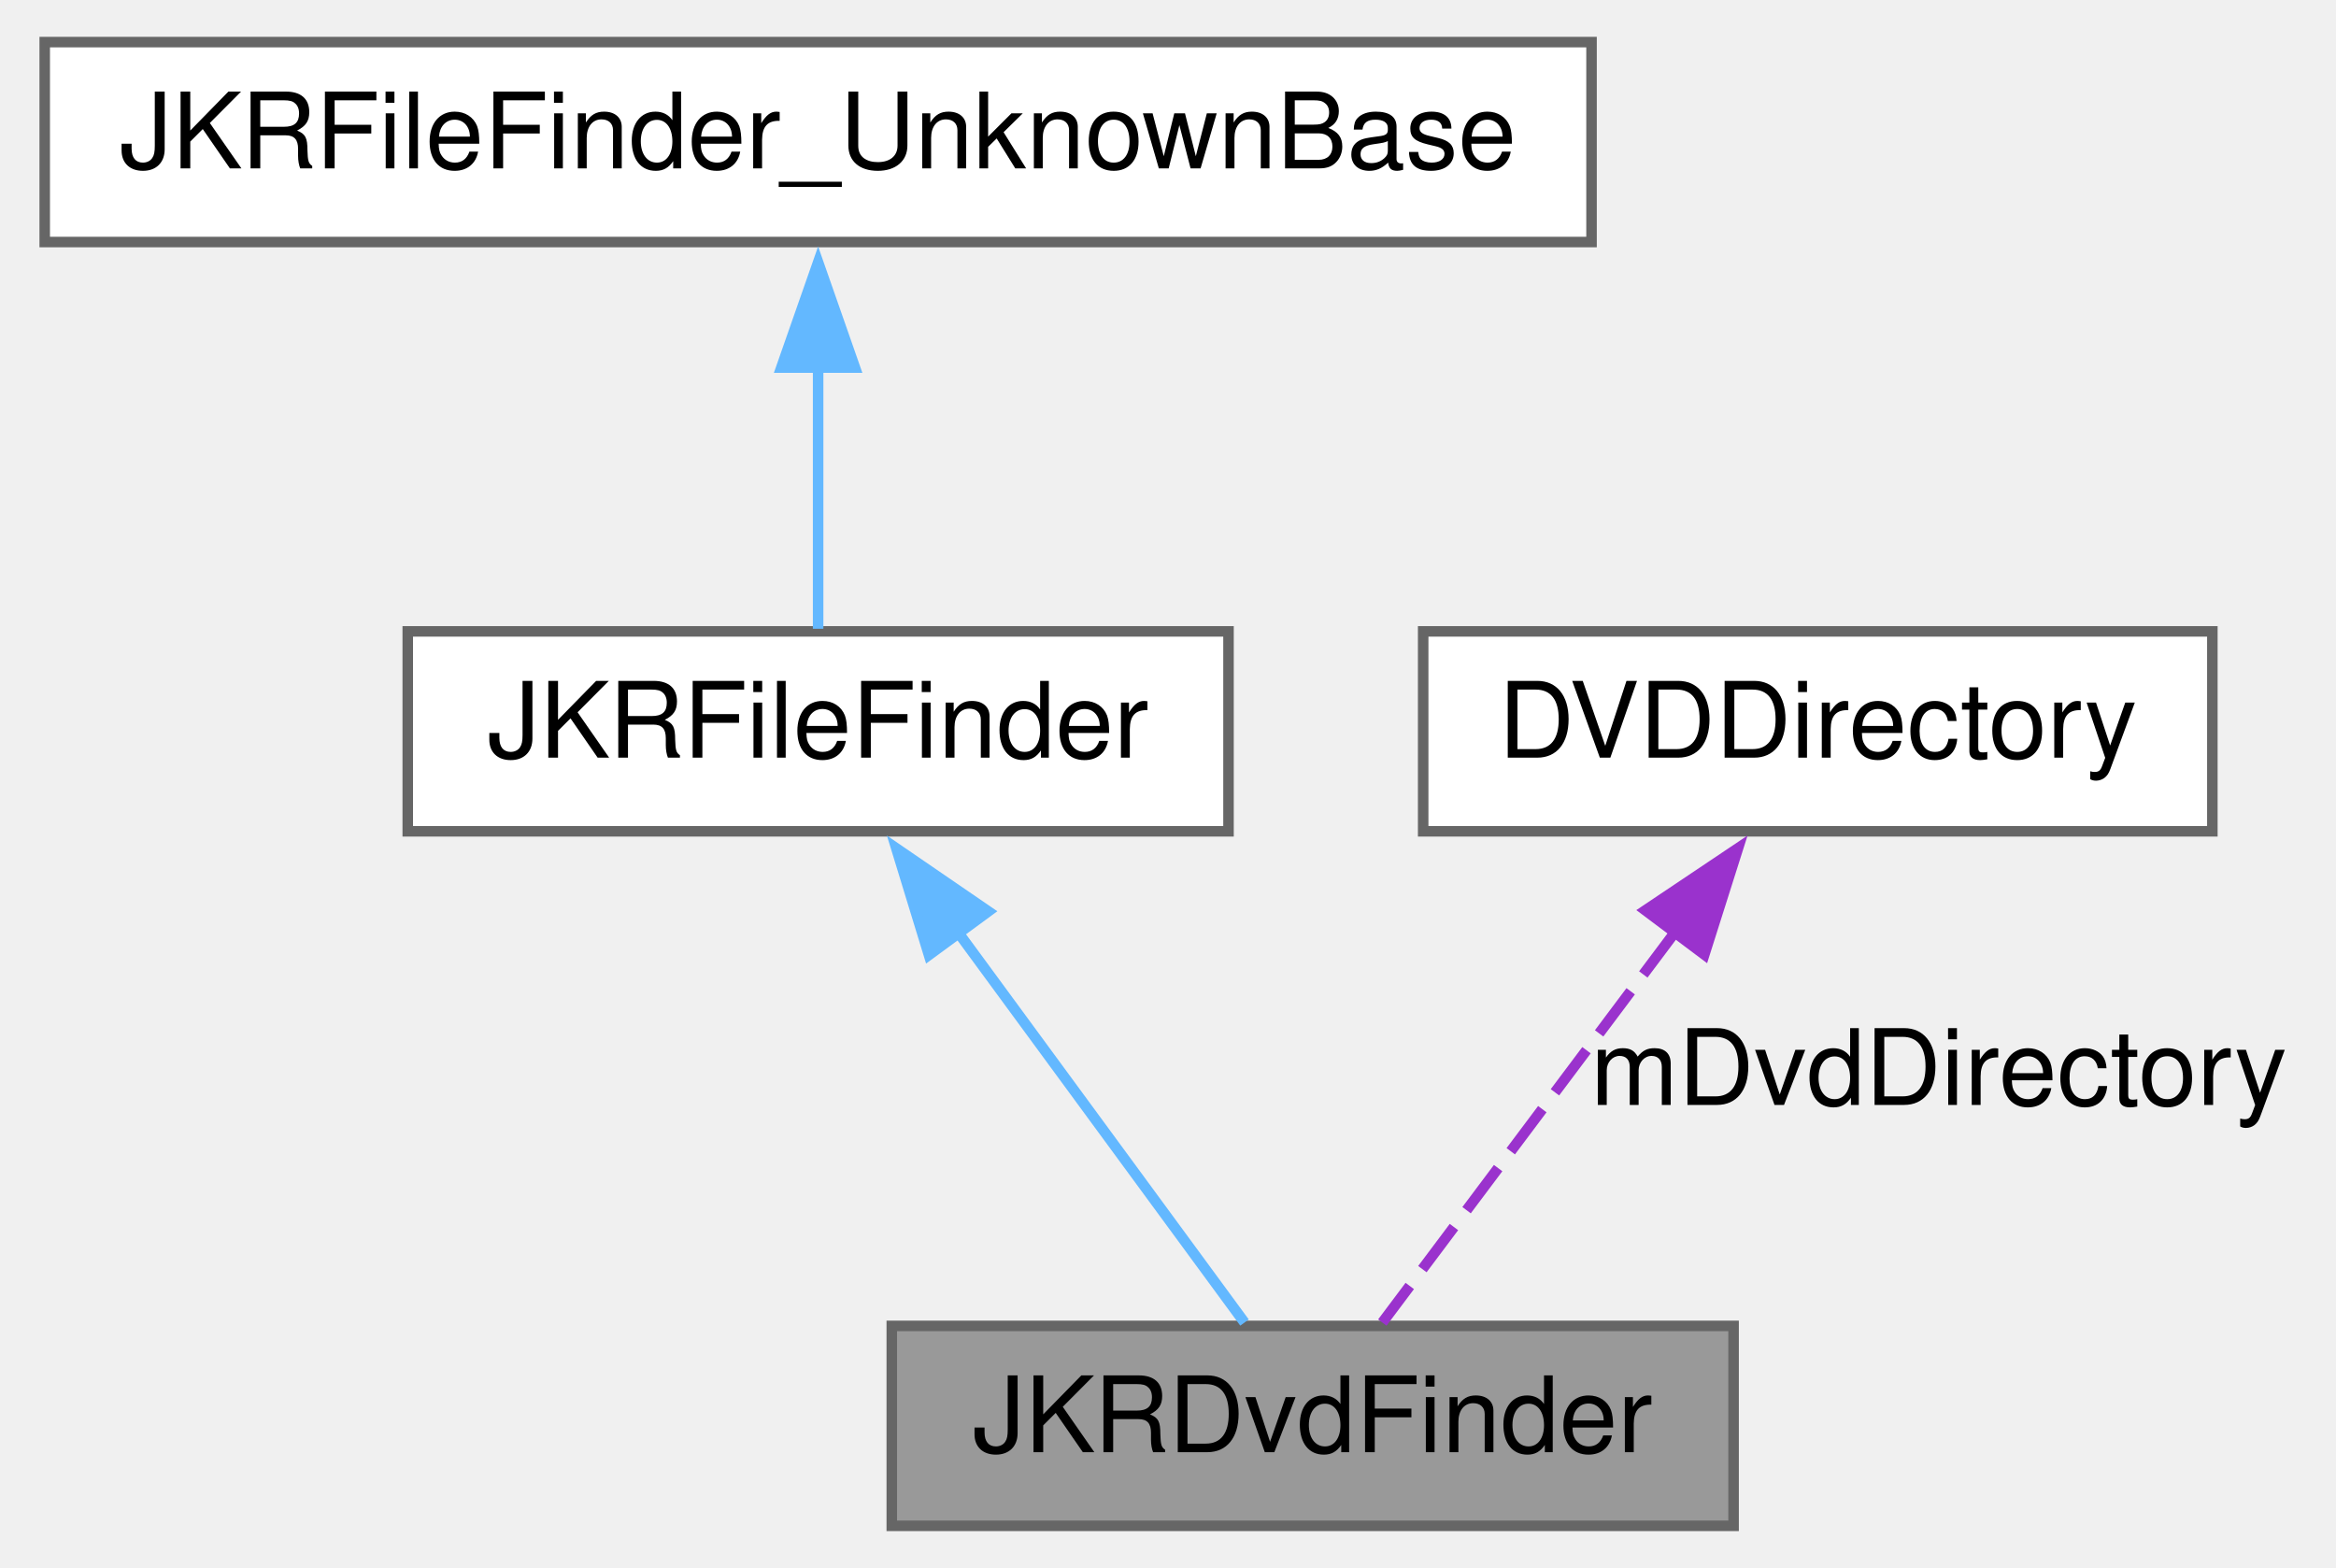
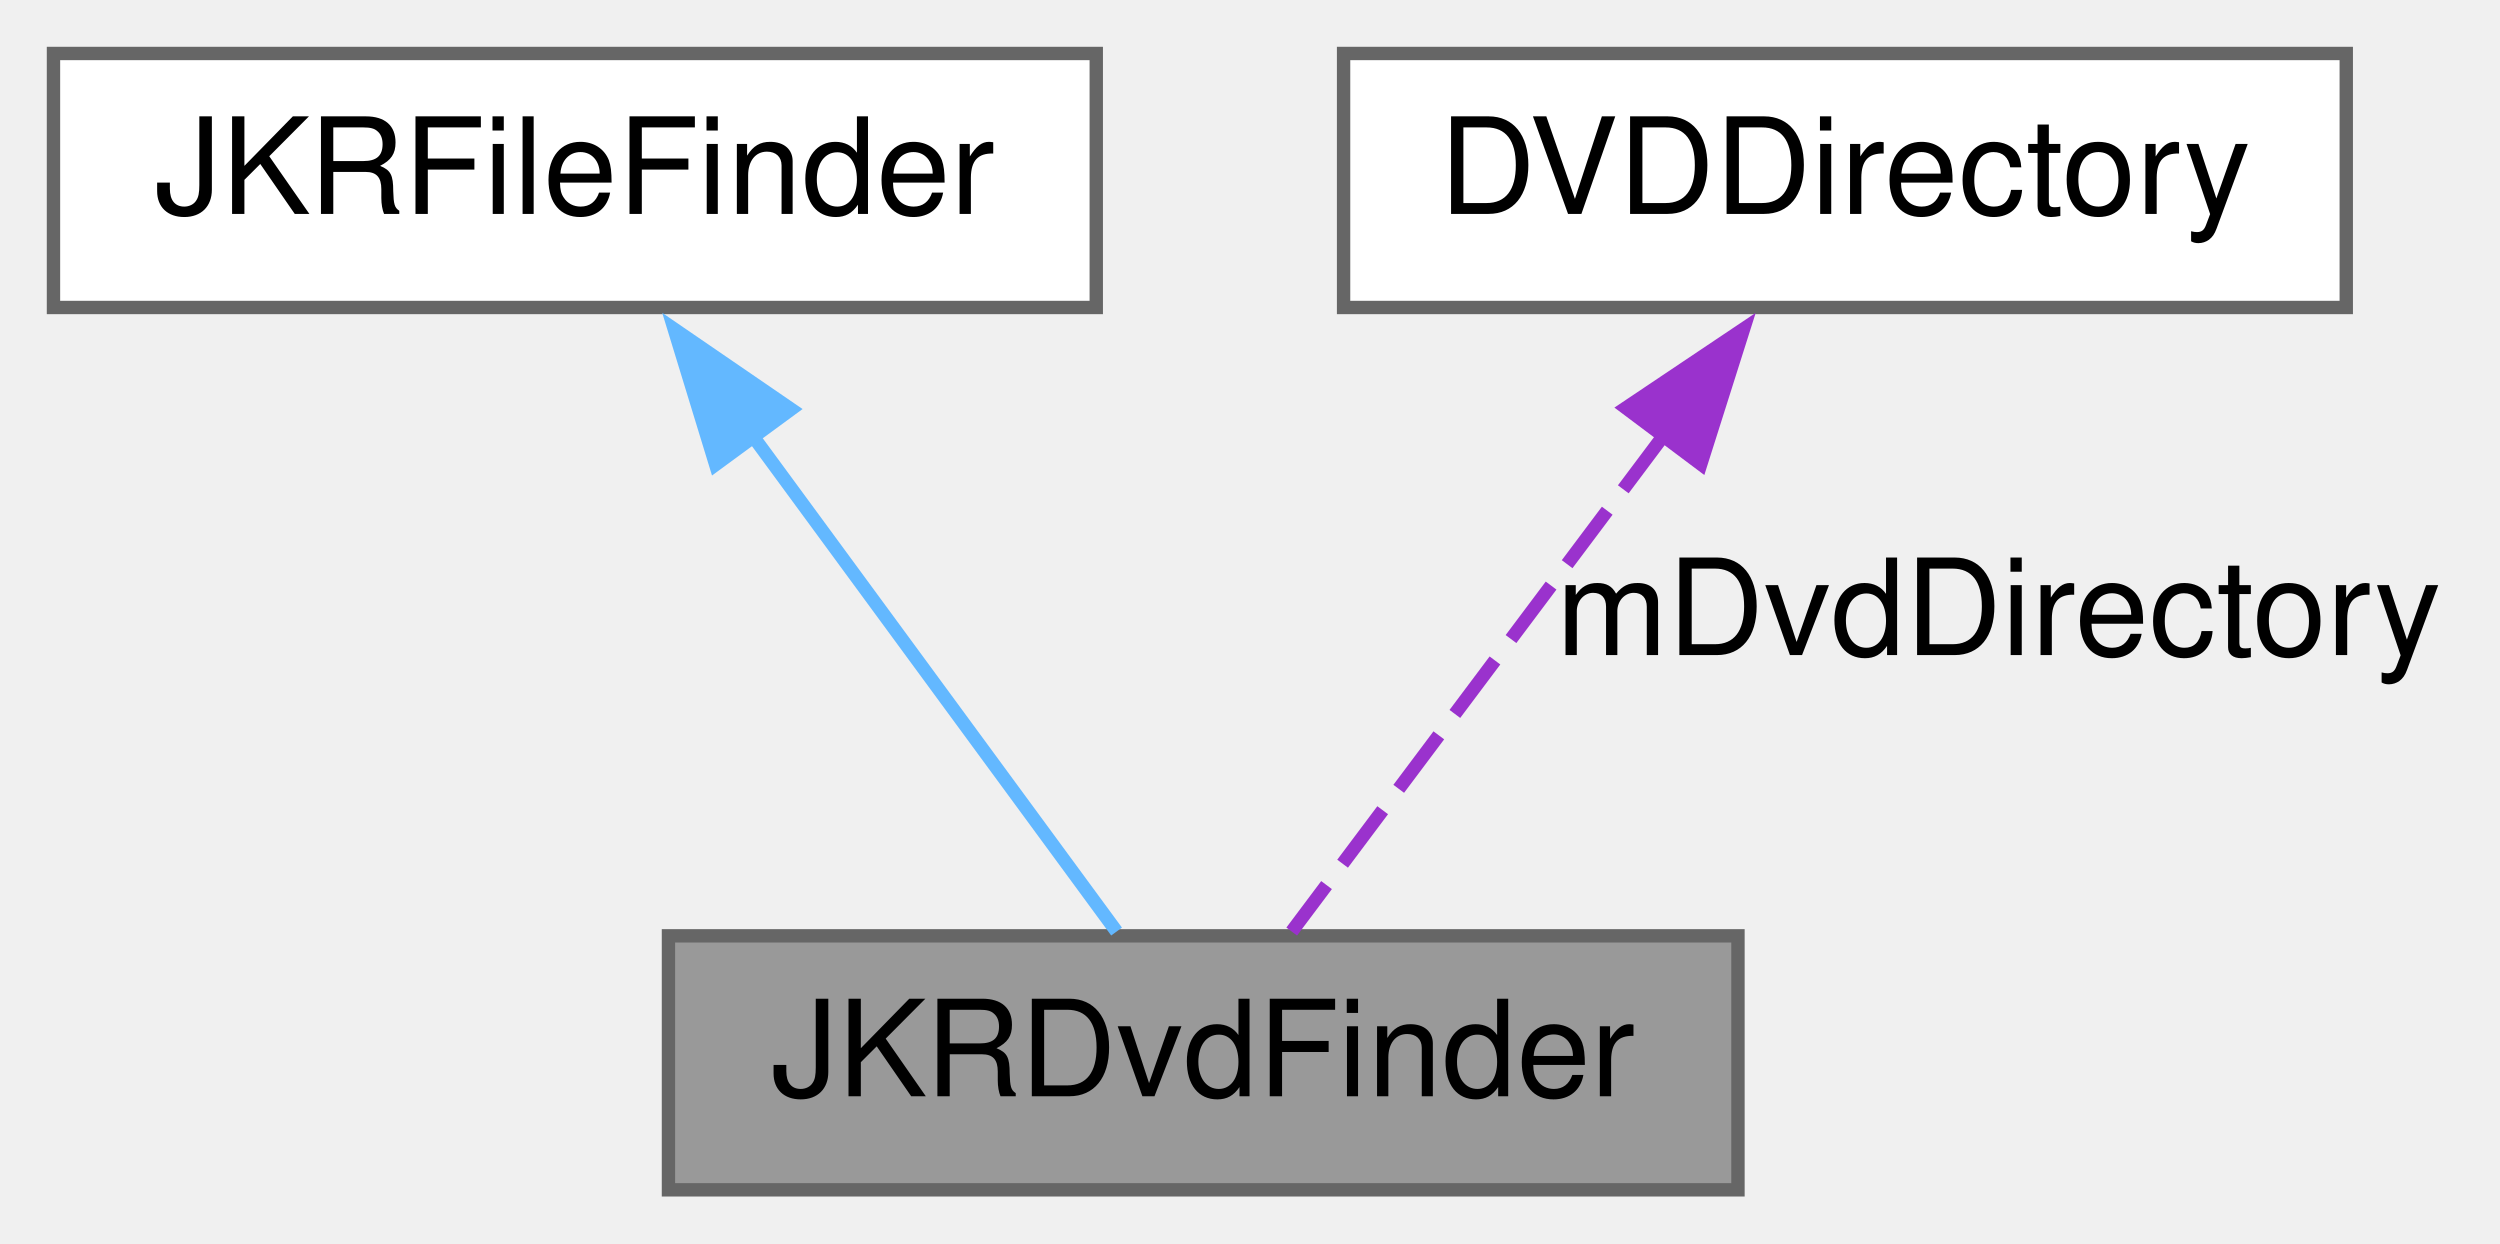
- <svg xmlns="http://www.w3.org/2000/svg" xmlns:xlink="http://www.w3.org/1999/xlink" width="222pt" height="149pt" viewBox="0.00 0.00 221.50 149.00">
-   <g id="graph0" class="graph" transform="scale(1 1) rotate(0) translate(4 145)">
+ <svg xmlns="http://www.w3.org/2000/svg" xmlns:xlink="http://www.w3.org/1999/xlink" width="187pt" height="93pt" viewBox="0.00 0.00 187.00 93.00">
+   <g id="graph0" class="graph" transform="scale(1 1) rotate(0) translate(4 89)">
    <g id="node1" class="node">
      <g id="a_node1">
        <a xlink:title=" ">
-           <polygon fill="#999999" stroke="#666666" points="160.5,-19 80.5,-19 80.5,0 160.5,0 160.5,-19" />
-           <text text-anchor="middle" x="120.5" y="-7" font-family="Helvetica,sans-Serif" font-size="10.00">JKRDvdFinder</text>
+           <polygon fill="#999999" stroke="#666666" points="126,-19 46,-19 46,0 126,0 126,-19" />
+           <text text-anchor="middle" x="86" y="-7" font-family="Helvetica,sans-Serif" font-size="10.00">JKRDvdFinder</text>
        </a>
      </g>
    </g>
    <g id="node2" class="node">
      <g id="a_node2">
        <a xlink:href="classJKRFileFinder.html" target="_top" xlink:title=" ">
-           <polygon fill="white" stroke="#666666" points="112.5,-85 34.5,-85 34.5,-66 112.5,-66 112.5,-85" />
-           <text text-anchor="middle" x="73.5" y="-73" font-family="Helvetica,sans-Serif" font-size="10.00">JKRFileFinder</text>
+           <polygon fill="white" stroke="#666666" points="78,-85 0,-85 0,-66 78,-66 78,-85" />
+           <text text-anchor="middle" x="39" y="-73" font-family="Helvetica,sans-Serif" font-size="10.00">JKRFileFinder</text>
        </a>
      </g>
    </g>
    <g id="edge1" class="edge">
-       <path fill="none" stroke="#63b8ff" d="M86.8,-56.4C95.7,-44.27 107.03,-28.84 114.02,-19.32" />
-       <polygon fill="#63b8ff" stroke="#63b8ff" points="84.03,-54.25 80.93,-64.38 89.67,-58.39 84.03,-54.25" />
+       <path fill="none" stroke="#63b8ff" d="M52.3,-56.4C61.2,-44.27 72.53,-28.84 79.52,-19.32" />
+       <polygon fill="#63b8ff" stroke="#63b8ff" points="49.53,-54.25 46.43,-64.38 55.17,-58.39 49.53,-54.25" />
    </g>
    <g id="node3" class="node">
      <g id="a_node3">
-         <a xlink:href="structJKRFileFinder__UnknownBase.html" target="_top" xlink:title=" ">
-           <polygon fill="white" stroke="#666666" points="147,-141 0,-141 0,-122 147,-122 147,-141" />
-           <text text-anchor="middle" x="73.5" y="-129" font-family="Helvetica,sans-Serif" font-size="10.00">JKRFileFinder_UnknownBase</text>
+         <a xlink:href="structDVDDirectory.html" target="_top" xlink:title=" ">
+           <polygon fill="white" stroke="#666666" points="171.5,-85 96.5,-85 96.5,-66 171.5,-66 171.5,-85" />
+           <text text-anchor="middle" x="134" y="-73" font-family="Helvetica,sans-Serif" font-size="10.00">DVDDirectory</text>
        </a>
      </g>
    </g>
    <g id="edge2" class="edge">
-       <path fill="none" stroke="#63b8ff" d="M73.5,-110.11C73.5,-101.52 73.5,-91.97 73.5,-85.25" />
-       <polygon fill="#63b8ff" stroke="#63b8ff" points="70,-110.07 73.5,-120.07 77,-110.07 70,-110.07" />
-     </g>
-     <g id="node4" class="node">
-       <g id="a_node4">
-         <a xlink:href="structDVDDirectory.html" target="_top" xlink:title=" ">
-           <polygon fill="white" stroke="#666666" points="206,-85 131,-85 131,-66 206,-66 206,-85" />
-           <text text-anchor="middle" x="168.5" y="-73" font-family="Helvetica,sans-Serif" font-size="10.00">DVDDirectory</text>
-         </a>
-       </g>
-     </g>
-     <g id="edge3" class="edge">
-       <path fill="none" stroke="#9a32cd" stroke-dasharray="5,2" d="M154.92,-56.4C145.83,-44.27 134.26,-28.84 127.12,-19.32" />
-       <polygon fill="#9a32cd" stroke="#9a32cd" points="152.12,-58.49 160.92,-64.39 157.72,-54.29 152.12,-58.49" />
-       <text text-anchor="middle" x="180" y="-40" font-family="Helvetica,sans-Serif" font-size="10.00"> mDvdDirectory</text>
+       <path fill="none" stroke="#9a32cd" stroke-dasharray="5,2" d="M120.42,-56.4C111.33,-44.27 99.76,-28.84 92.62,-19.32" />
+       <polygon fill="#9a32cd" stroke="#9a32cd" points="117.62,-58.49 126.42,-64.39 123.22,-54.29 117.62,-58.49" />
+       <text text-anchor="middle" x="145.5" y="-40" font-family="Helvetica,sans-Serif" font-size="10.00"> mDvdDirectory</text>
    </g>
  </g>
</svg>
